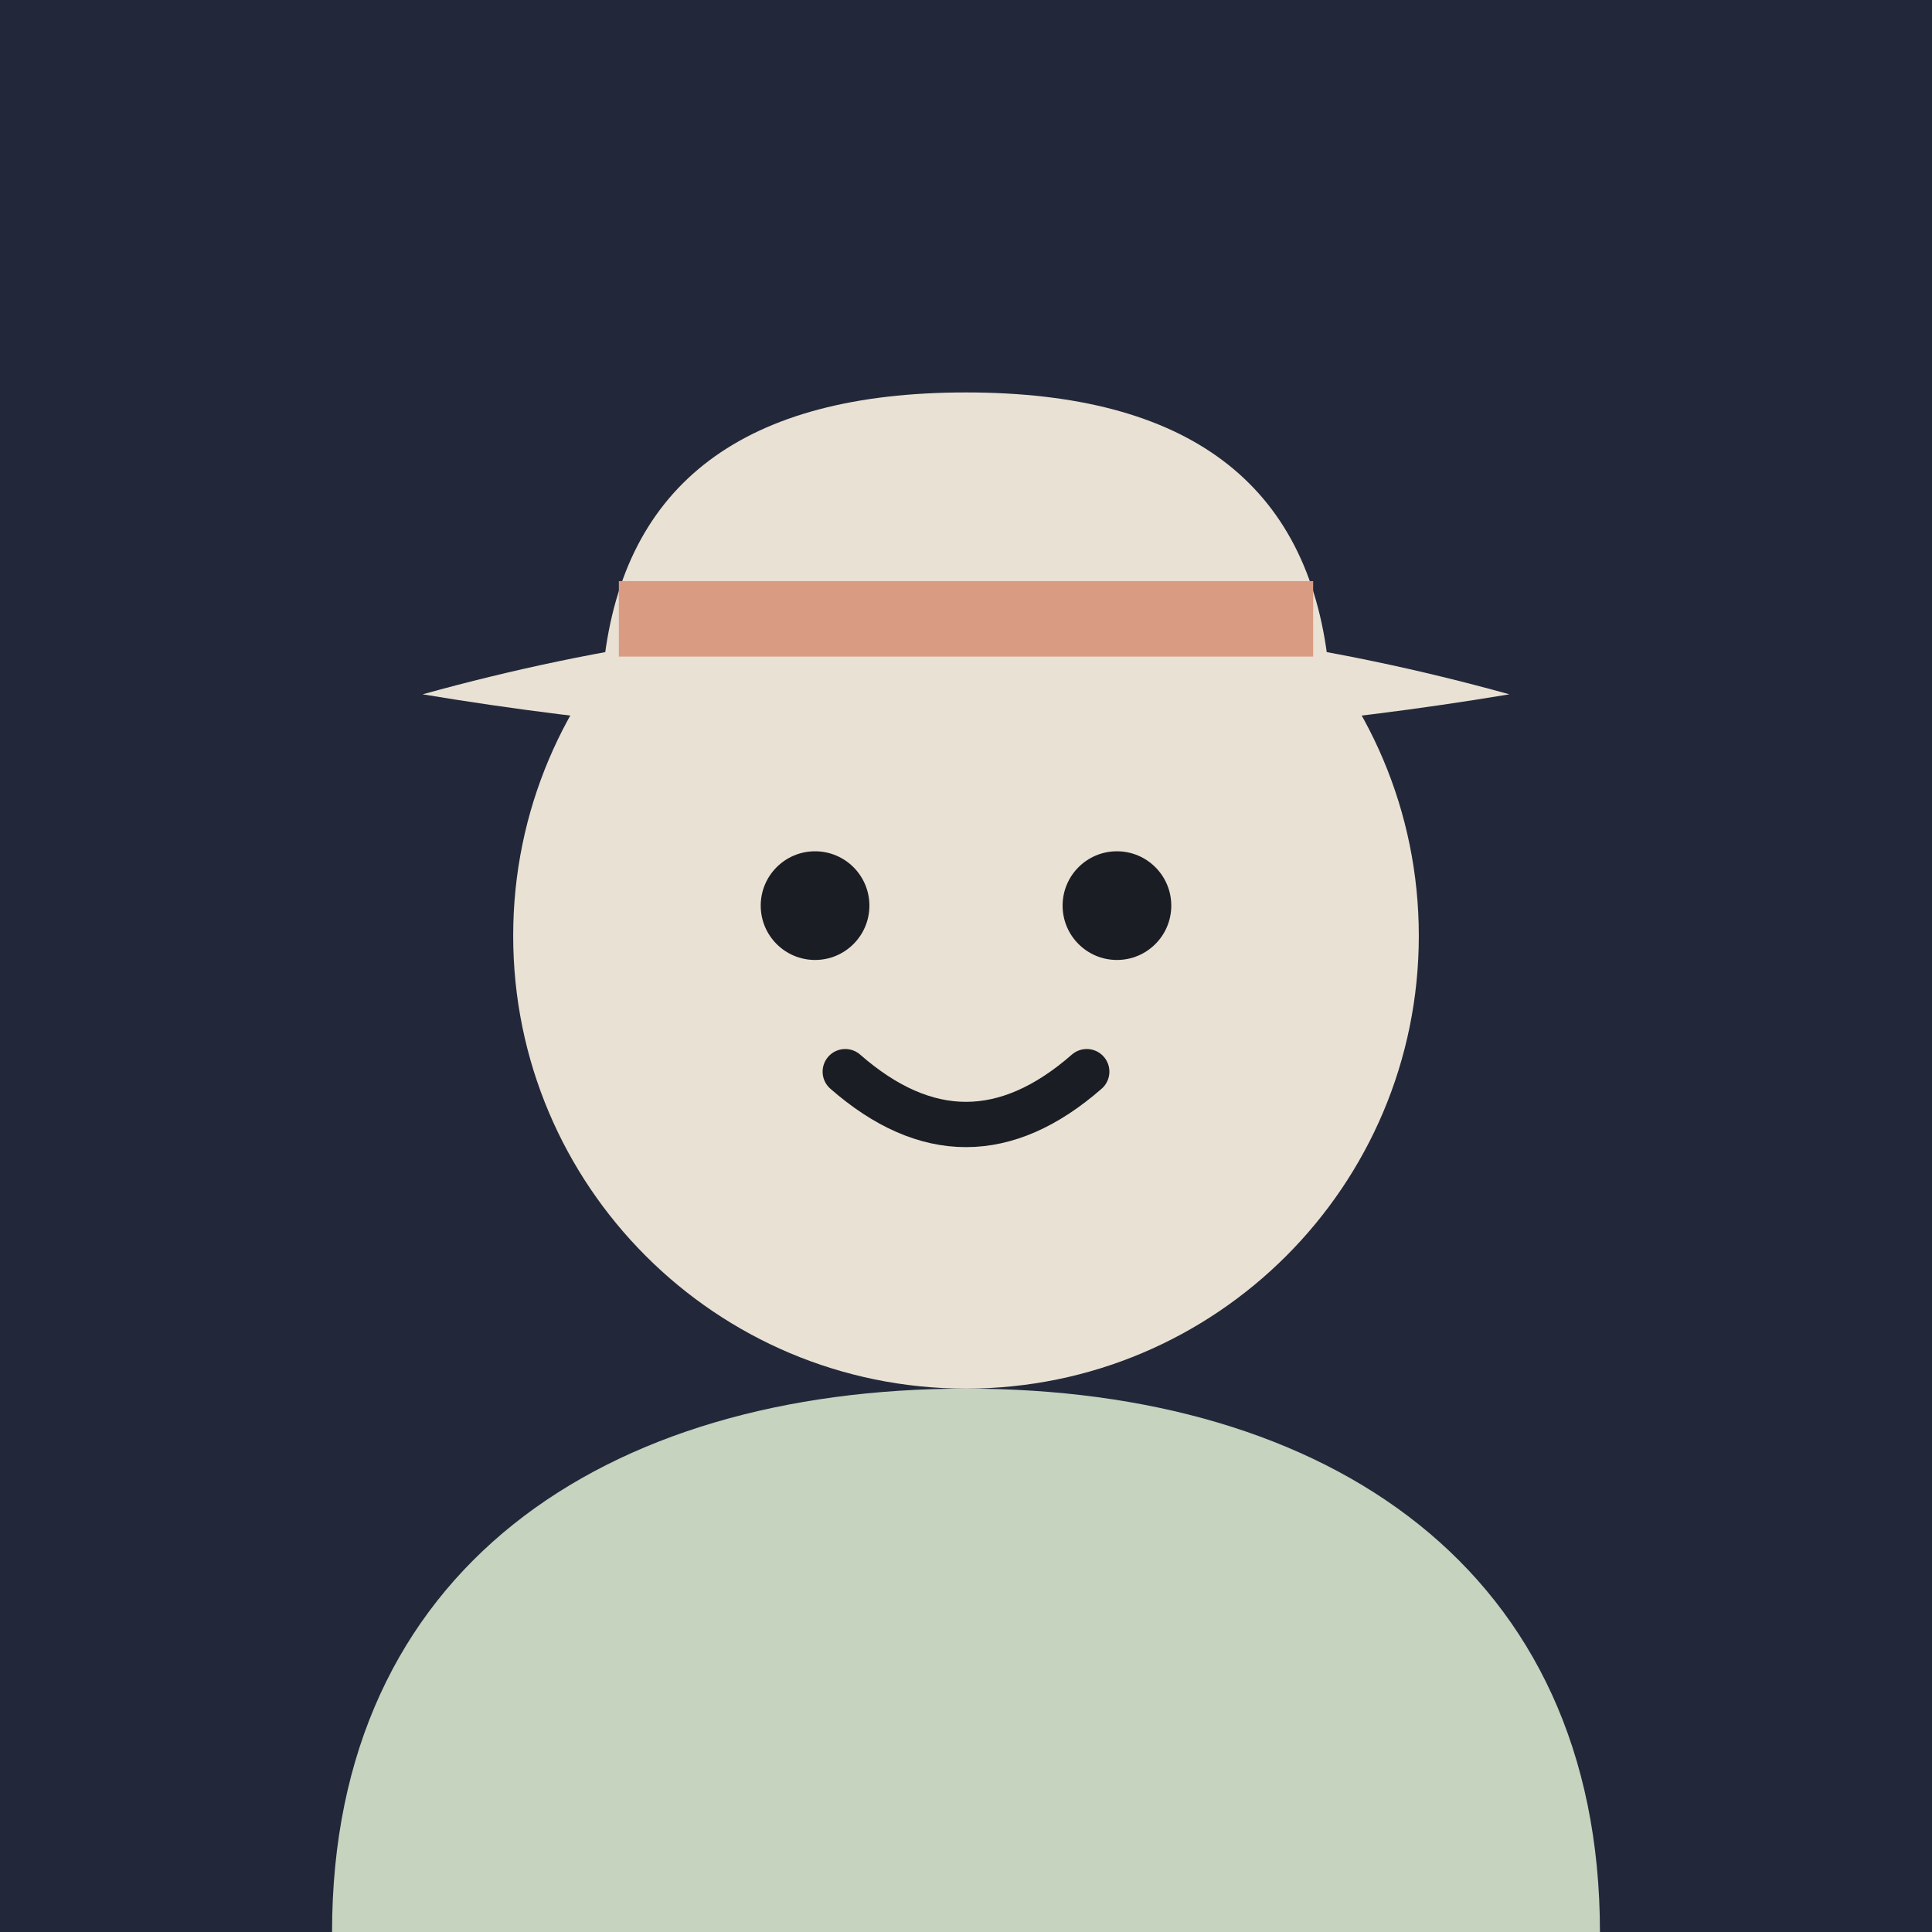
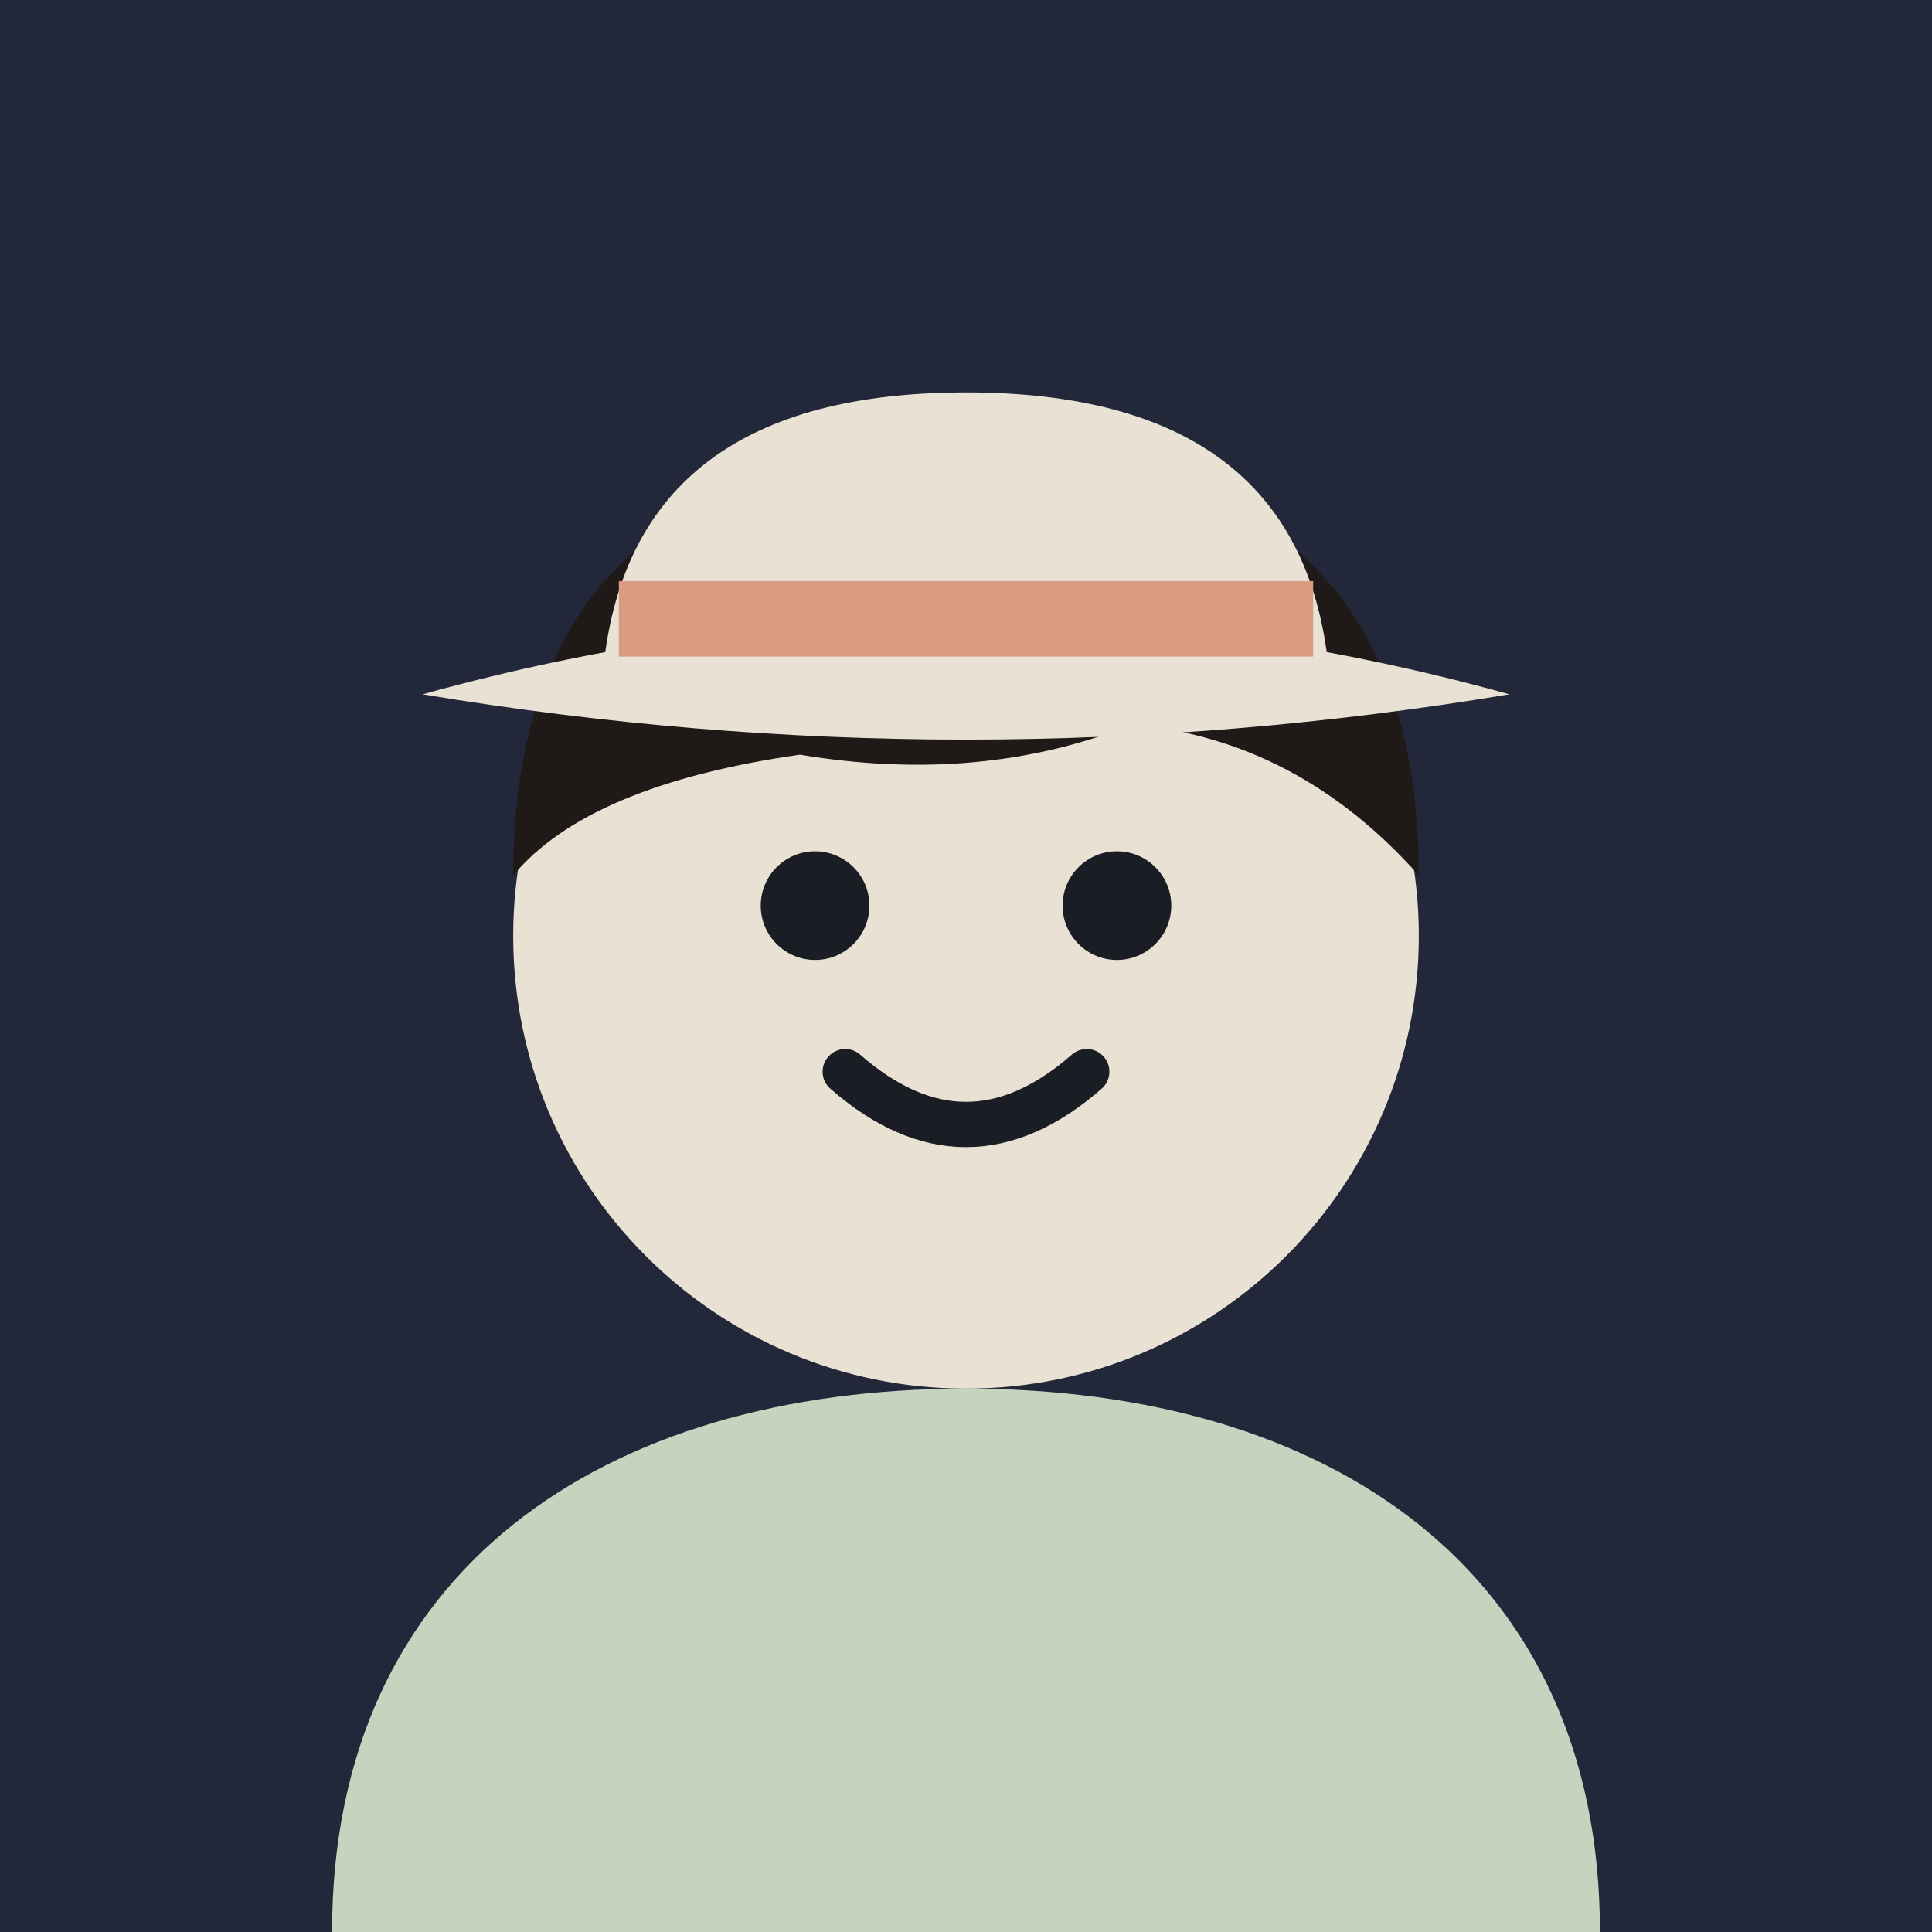
<svg xmlns="http://www.w3.org/2000/svg" viewBox="0 0 128 128">
  <rect width="128" height="128" fill="#22283A" />
  <path d="M22 128c0-24 18-36 42-36s42 12 42 36z" fill="#C5D3BF" />
  <circle cx="64" cy="62" r="30" fill="#E9E1D3" />
  <circle cx="54" cy="60" r="3.6" fill="#1A1D24" />
  <circle cx="74" cy="60" r="3.6" fill="#1A1D24" />
  <path d="M56 71q8 7 16 0" stroke="#1A1D24" stroke-width="3" fill="none" stroke-linecap="round" />
+   <path d="M34 58q0-28 30-28t30 28q-8-9-19-10-10 4-22 2-14 2-19 8z" fill="#1F1A17" />
  <path d="M40 44q2-18 24-18t24 18z" fill="#E9E1D3" />
  <path d="M28 46q36-10 72 0q-36 6-72 0z" fill="#E9E1D3" />
  <path d="M41 41h46" stroke="#D99C82" stroke-width="5" />
</svg>
